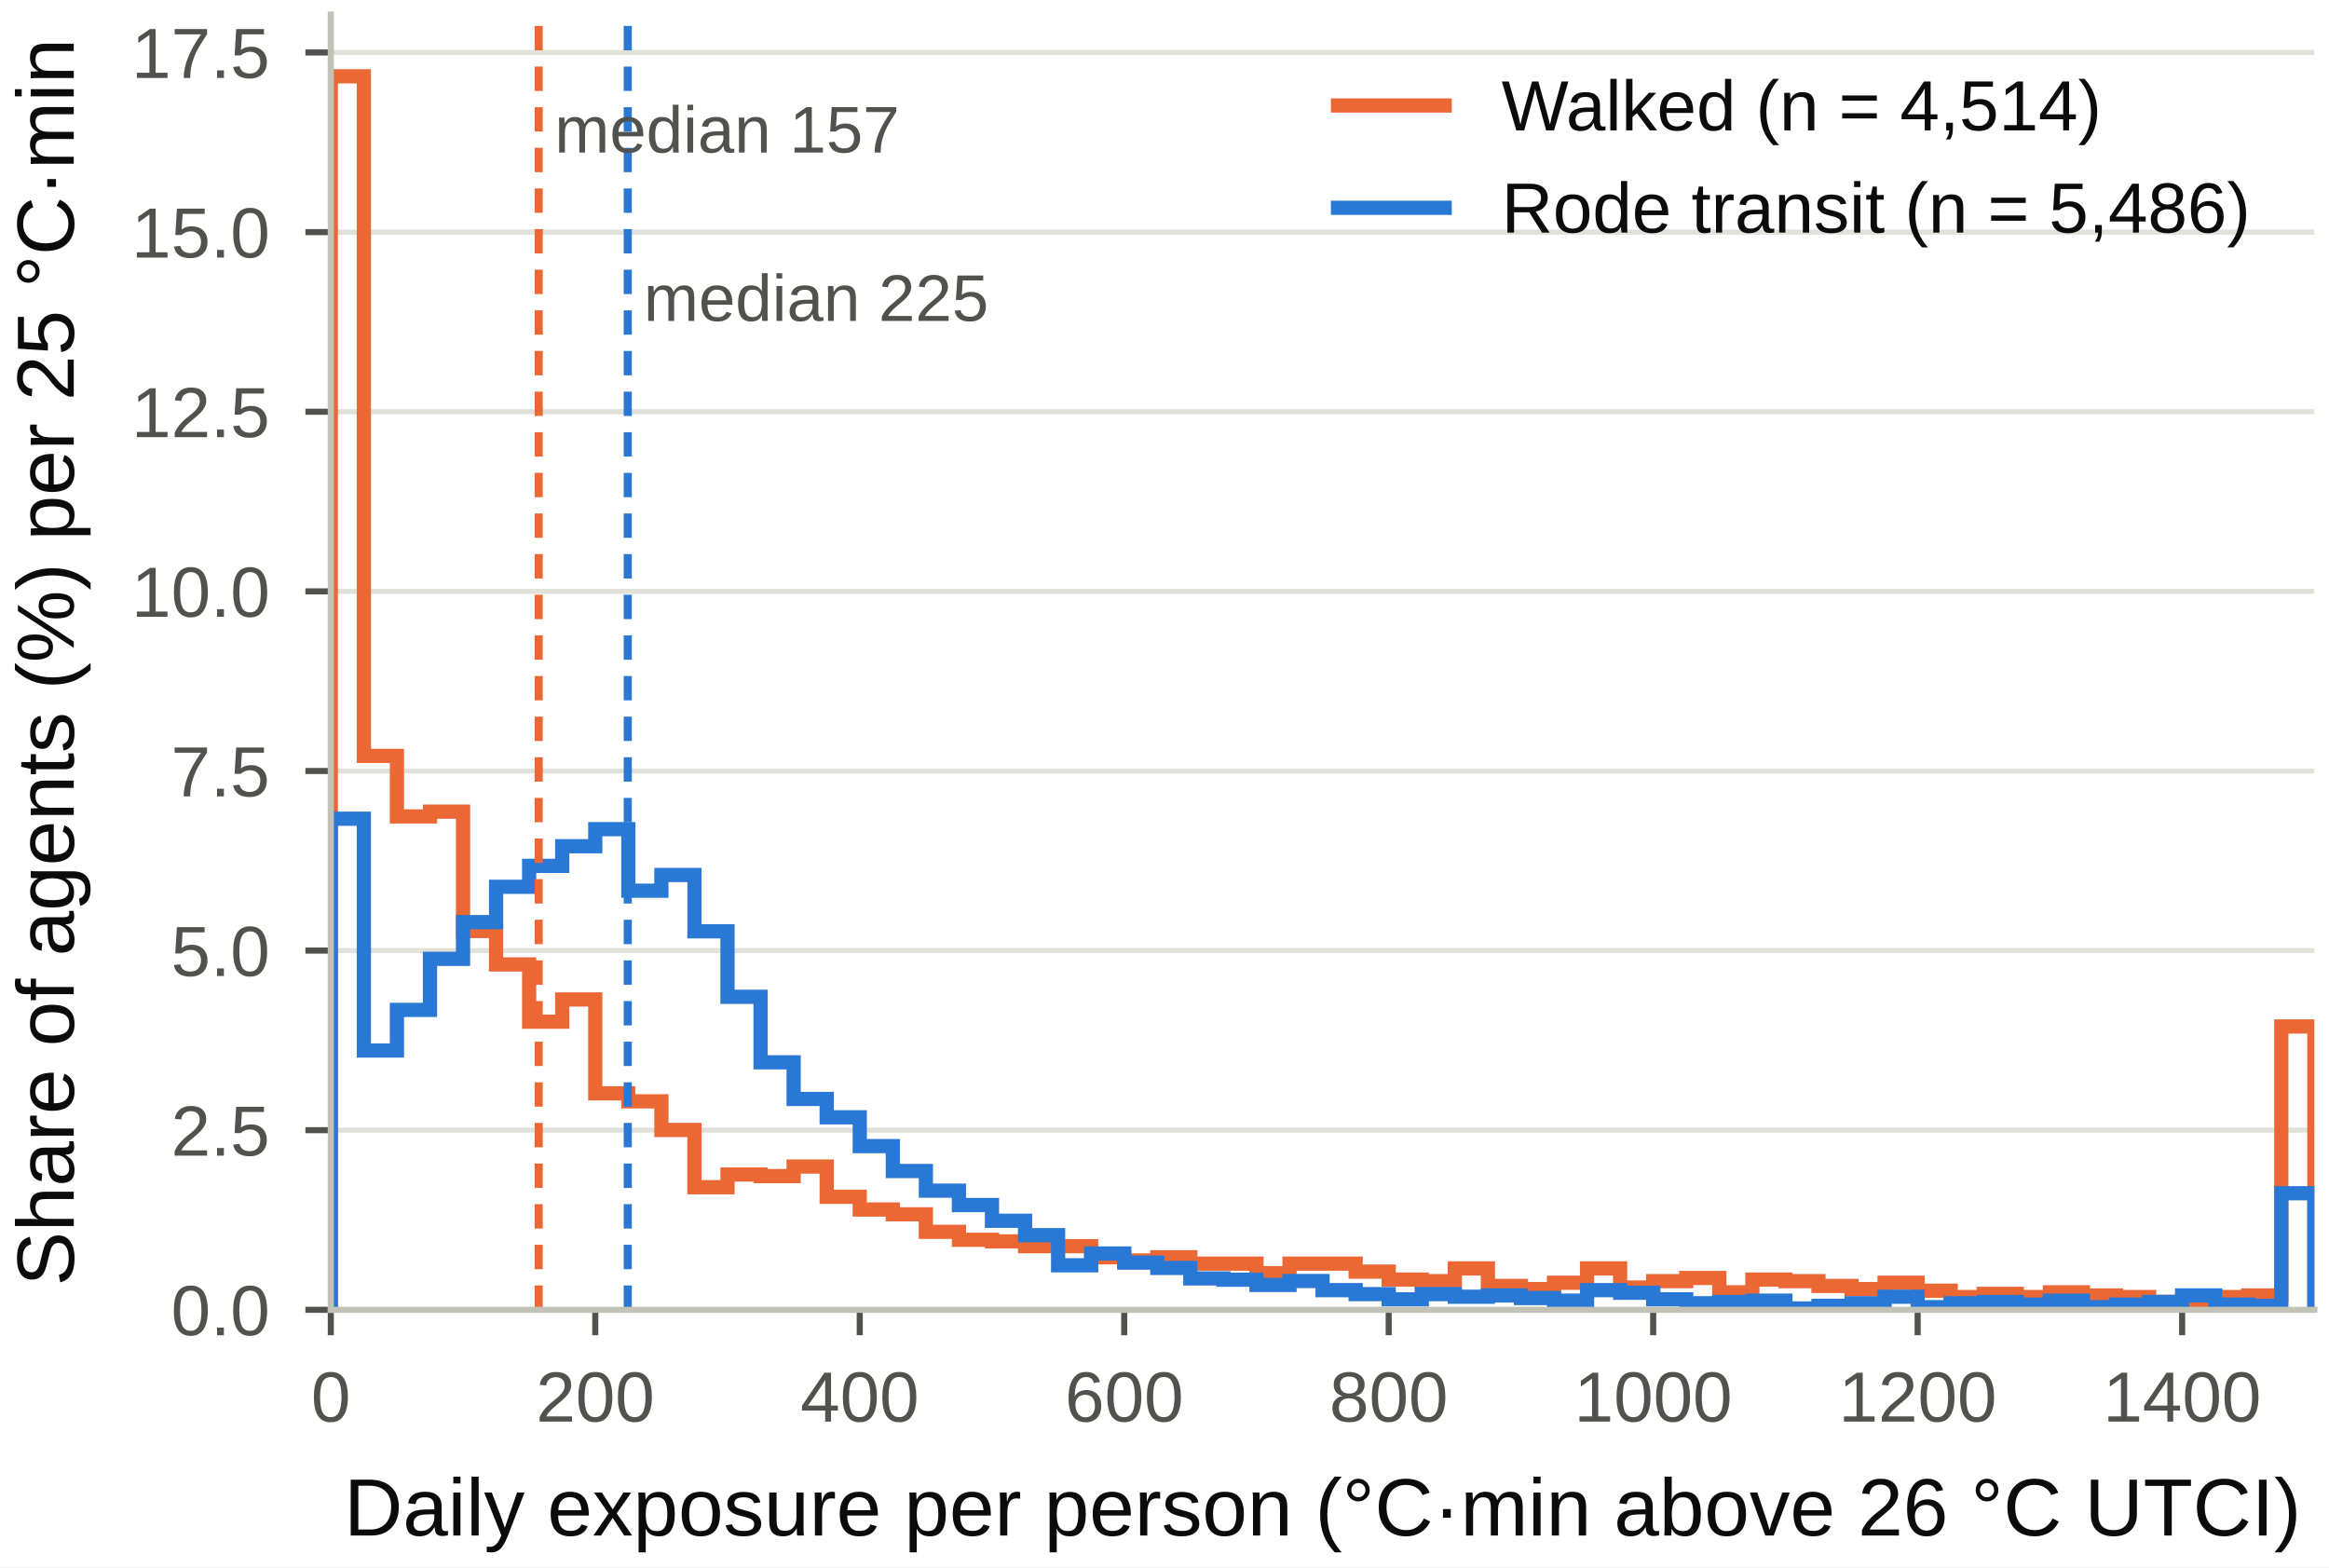
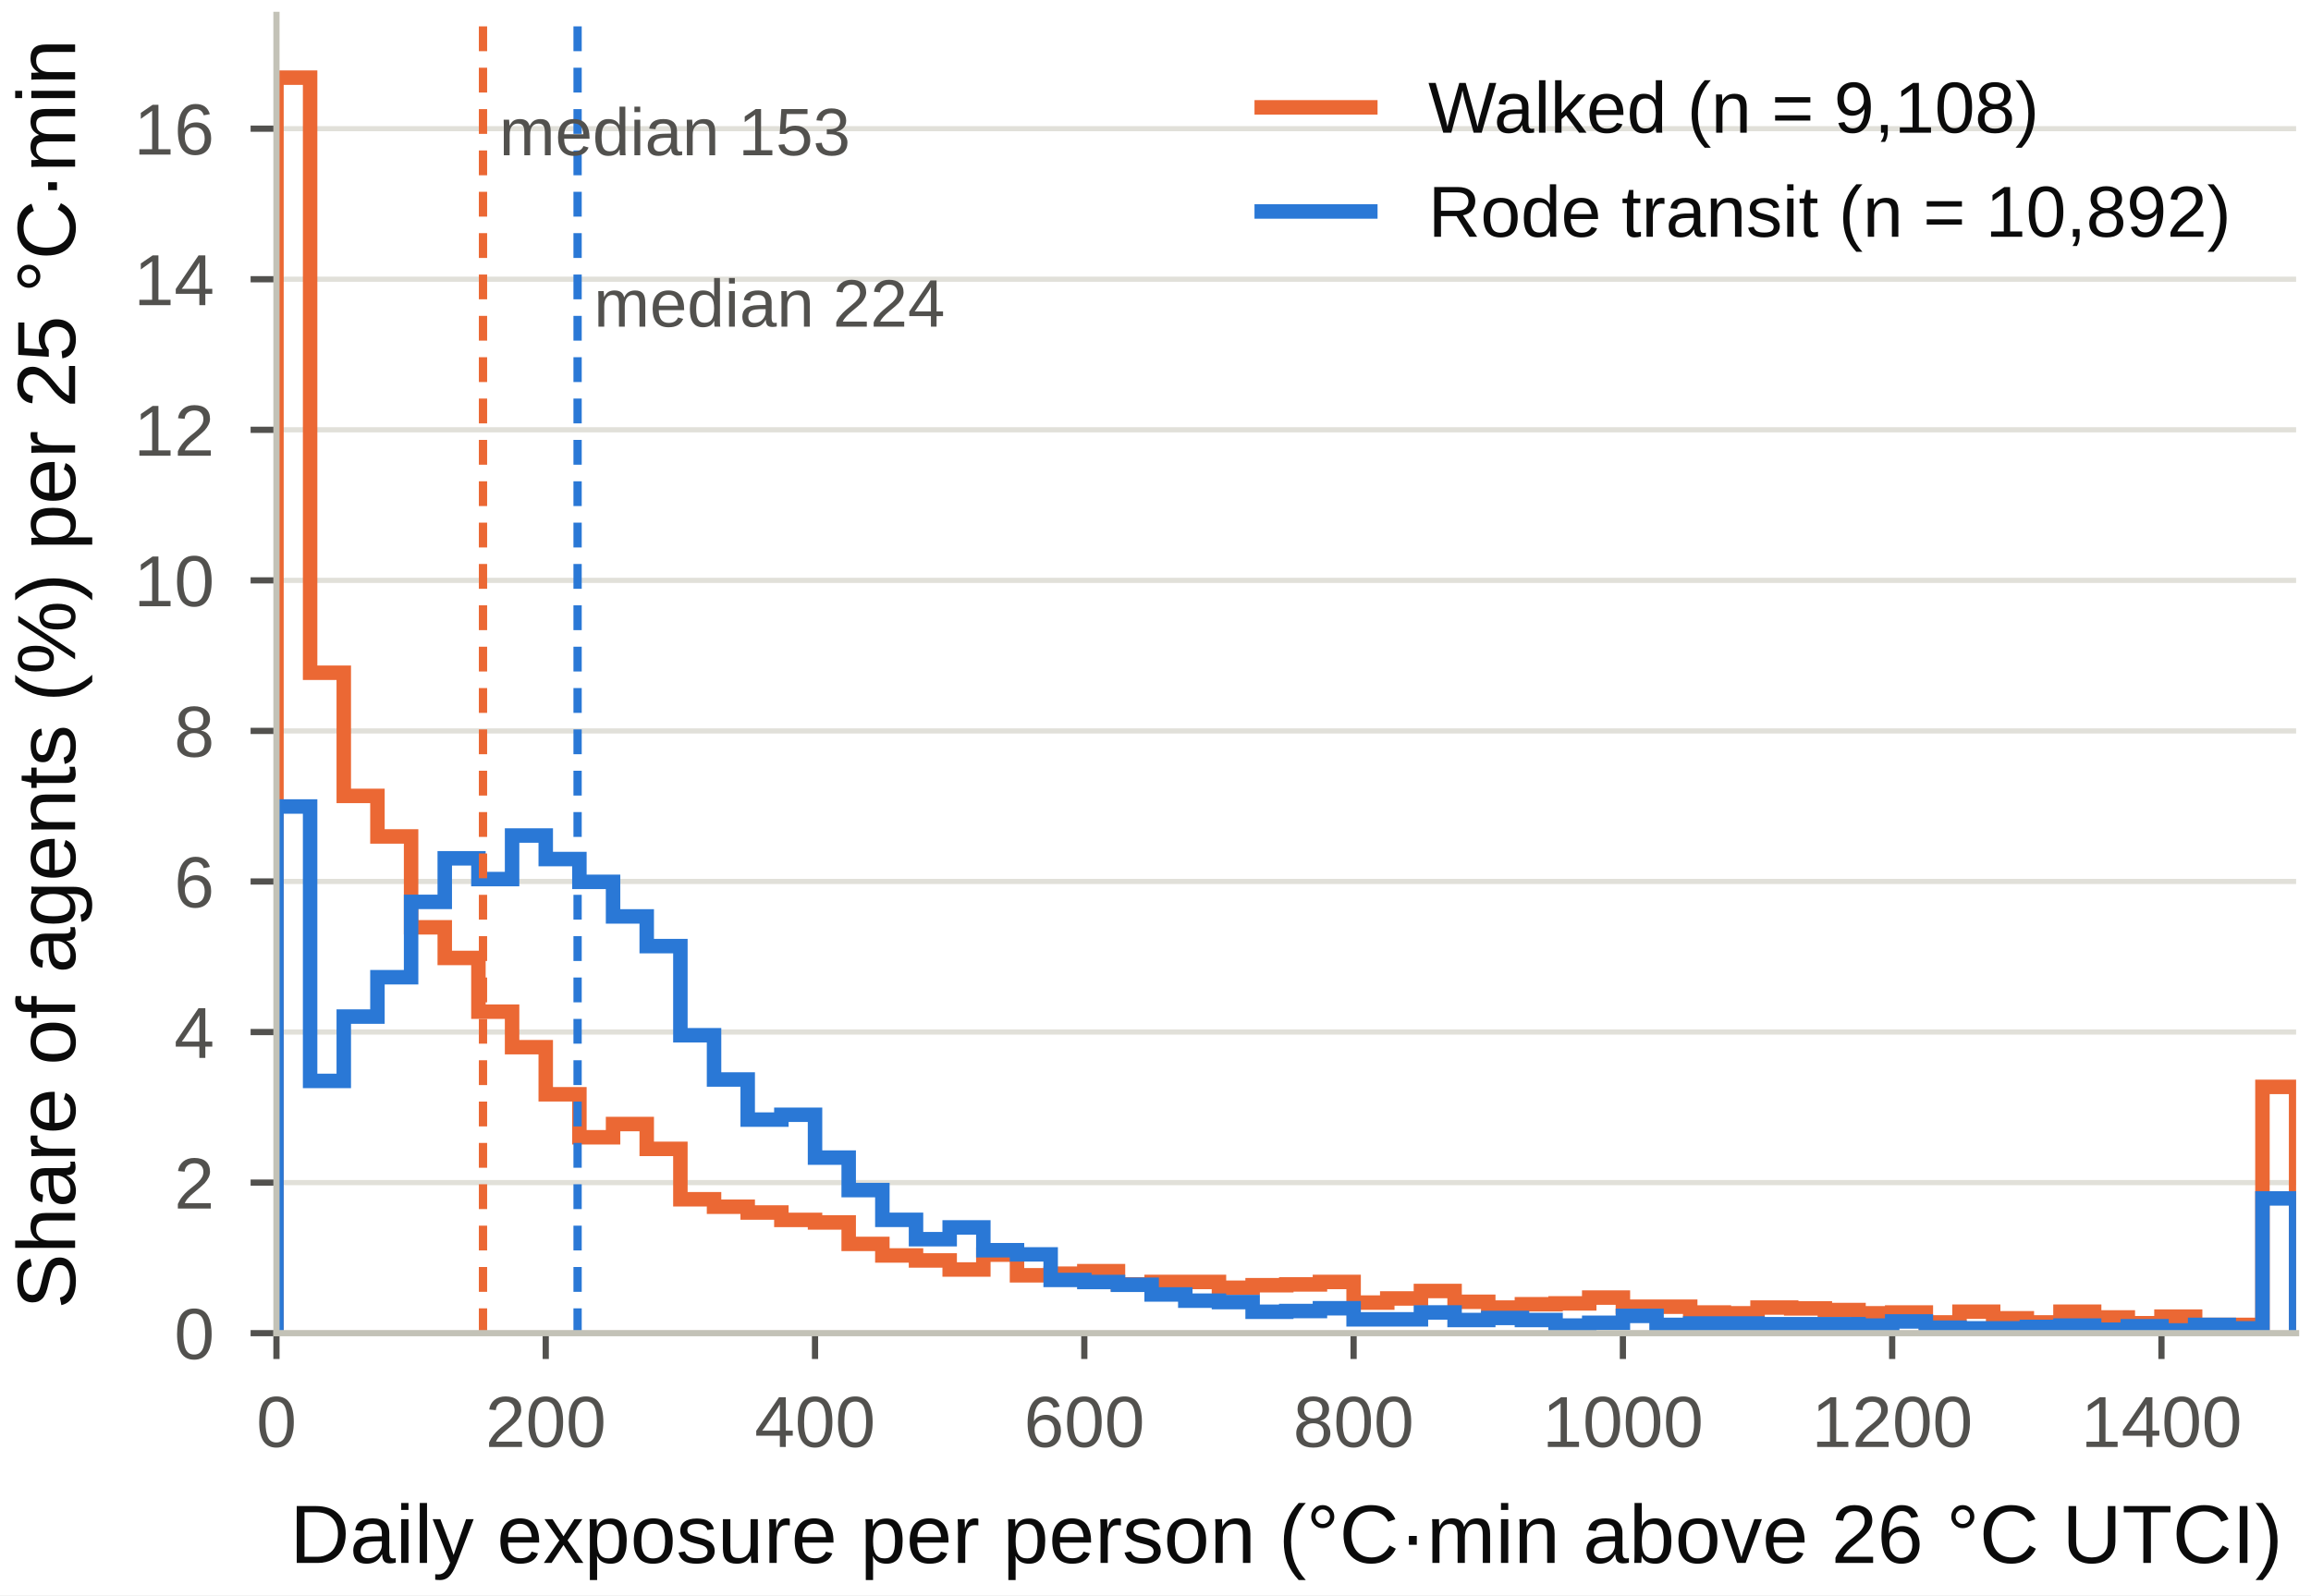
- <svg xmlns="http://www.w3.org/2000/svg" xmlns:xlink="http://www.w3.org/1999/xlink" width="229.31pt" height="154.301pt" viewBox="0 0 229.31 154.301" version="1.1">
+ <svg xmlns="http://www.w3.org/2000/svg" xmlns:xlink="http://www.w3.org/1999/xlink" width="223.473pt" height="154.301pt" viewBox="0 0 223.473 154.301" version="1.1">
  <defs>
    <style type="text/css">*{stroke-linejoin: round; stroke-linecap: butt}</style>
  </defs>
  <g id="figure_1">
    <g id="patch_1">
-       <path d="M 0 154.301  L 229.31 154.301  L 229.31 0  L 0 0  z " style="fill: #ffffff" />
+       <path d="M 0 154.301  L 223.473 154.301  L 223.473 0  L 0 0  z " style="fill: #ffffff" />
    </g>
    <g id="axes_1">
      <g id="patch_2">
-         <path d="M 32.57 128.952  L 227.87 128.952  L 227.87 1.44  L 32.57 1.44  z " style="fill: #ffffff" />
+         <path d="M 26.733 128.952  L 222.033 128.952  L 222.033 1.44  L 26.733 1.44  z " style="fill: #ffffff" />
      </g>
      <g id="matplotlib.axis_1">
        <g id="xtick_1">
          <g id="line2d_1">
            <defs>
-               <path id="m43fb028774" d="M 0 0  L 0 2.5  " style="stroke: #52514e; stroke-width: 0.6" />
+               <path id="m23cf9332a3" d="M 0 0  L 0 2.5  " style="stroke: #52514e; stroke-width: 0.6" />
            </defs>
            <g>
-               <use xlink:href="#m43fb028774" x="32.57" y="128.952" style="fill: #52514e; stroke: #52514e; stroke-width: 0.6" />
+               <use xlink:href="#m23cf9332a3" x="26.733" y="128.952" style="fill: #52514e; stroke: #52514e; stroke-width: 0.6" />
            </g>
          </g>
          <g id="text_1">
-             <text style="font-size: 7px; font-family: 'Arial'; text-anchor: middle; fill: #52514e" x="32.57" y="139.962" transform="rotate(-0 32.57016 139.9625)">0</text>
+             <text style="font-size: 7px; font-family: 'Arial'; text-anchor: middle; fill: #52514e" x="26.733" y="139.962" transform="rotate(-0 26.73281 139.9625)">0</text>
          </g>
        </g>
        <g id="xtick_2">
          <g id="line2d_2">
            <g>
-               <use xlink:href="#m43fb028774" x="58.61" y="128.952" style="fill: #52514e; stroke: #52514e; stroke-width: 0.6" />
+               <use xlink:href="#m23cf9332a3" x="52.773" y="128.952" style="fill: #52514e; stroke: #52514e; stroke-width: 0.6" />
            </g>
          </g>
          <g id="text_2">
-             <text style="font-size: 7px; font-family: 'Arial'; text-anchor: middle; fill: #52514e" x="58.61" y="139.962" transform="rotate(-0 58.61016 139.9625)">200</text>
+             <text style="font-size: 7px; font-family: 'Arial'; text-anchor: middle; fill: #52514e" x="52.773" y="139.962" transform="rotate(-0 52.77281 139.9625)">200</text>
          </g>
        </g>
        <g id="xtick_3">
          <g id="line2d_3">
            <g>
-               <use xlink:href="#m43fb028774" x="84.65" y="128.952" style="fill: #52514e; stroke: #52514e; stroke-width: 0.6" />
+               <use xlink:href="#m23cf9332a3" x="78.813" y="128.952" style="fill: #52514e; stroke: #52514e; stroke-width: 0.6" />
            </g>
          </g>
          <g id="text_3">
-             <text style="font-size: 7px; font-family: 'Arial'; text-anchor: middle; fill: #52514e" x="84.65" y="139.962" transform="rotate(-0 84.65016 139.9625)">400</text>
+             <text style="font-size: 7px; font-family: 'Arial'; text-anchor: middle; fill: #52514e" x="78.813" y="139.962" transform="rotate(-0 78.81281 139.9625)">400</text>
          </g>
        </g>
        <g id="xtick_4">
          <g id="line2d_4">
            <g>
-               <use xlink:href="#m43fb028774" x="110.69" y="128.952" style="fill: #52514e; stroke: #52514e; stroke-width: 0.6" />
+               <use xlink:href="#m23cf9332a3" x="104.853" y="128.952" style="fill: #52514e; stroke: #52514e; stroke-width: 0.6" />
            </g>
          </g>
          <g id="text_4">
-             <text style="font-size: 7px; font-family: 'Arial'; text-anchor: middle; fill: #52514e" x="110.69" y="139.962" transform="rotate(-0 110.6902 139.9625)">600</text>
+             <text style="font-size: 7px; font-family: 'Arial'; text-anchor: middle; fill: #52514e" x="104.853" y="139.962" transform="rotate(-0 104.8528 139.9625)">600</text>
          </g>
        </g>
        <g id="xtick_5">
          <g id="line2d_5">
            <g>
-               <use xlink:href="#m43fb028774" x="136.73" y="128.952" style="fill: #52514e; stroke: #52514e; stroke-width: 0.6" />
+               <use xlink:href="#m23cf9332a3" x="130.893" y="128.952" style="fill: #52514e; stroke: #52514e; stroke-width: 0.6" />
            </g>
          </g>
          <g id="text_5">
-             <text style="font-size: 7px; font-family: 'Arial'; text-anchor: middle; fill: #52514e" x="136.73" y="139.962" transform="rotate(-0 136.7302 139.9625)">800</text>
+             <text style="font-size: 7px; font-family: 'Arial'; text-anchor: middle; fill: #52514e" x="130.893" y="139.962" transform="rotate(-0 130.8928 139.9625)">800</text>
          </g>
        </g>
        <g id="xtick_6">
          <g id="line2d_6">
            <g>
-               <use xlink:href="#m43fb028774" x="162.77" y="128.952" style="fill: #52514e; stroke: #52514e; stroke-width: 0.6" />
+               <use xlink:href="#m23cf9332a3" x="156.933" y="128.952" style="fill: #52514e; stroke: #52514e; stroke-width: 0.6" />
            </g>
          </g>
          <g id="text_6">
-             <text style="font-size: 7px; font-family: 'Arial'; text-anchor: middle; fill: #52514e" x="162.77" y="139.962" transform="rotate(-0 162.7702 139.9625)">1000</text>
+             <text style="font-size: 7px; font-family: 'Arial'; text-anchor: middle; fill: #52514e" x="156.933" y="139.962" transform="rotate(-0 156.9328 139.9625)">1000</text>
          </g>
        </g>
        <g id="xtick_7">
          <g id="line2d_7">
            <g>
-               <use xlink:href="#m43fb028774" x="188.81" y="128.952" style="fill: #52514e; stroke: #52514e; stroke-width: 0.6" />
+               <use xlink:href="#m23cf9332a3" x="182.973" y="128.952" style="fill: #52514e; stroke: #52514e; stroke-width: 0.6" />
            </g>
          </g>
          <g id="text_7">
-             <text style="font-size: 7px; font-family: 'Arial'; text-anchor: middle; fill: #52514e" x="188.81" y="139.962" transform="rotate(-0 188.8102 139.9625)">1200</text>
+             <text style="font-size: 7px; font-family: 'Arial'; text-anchor: middle; fill: #52514e" x="182.973" y="139.962" transform="rotate(-0 182.9728 139.9625)">1200</text>
          </g>
        </g>
        <g id="xtick_8">
          <g id="line2d_8">
            <g>
-               <use xlink:href="#m43fb028774" x="214.85" y="128.952" style="fill: #52514e; stroke: #52514e; stroke-width: 0.6" />
+               <use xlink:href="#m23cf9332a3" x="209.013" y="128.952" style="fill: #52514e; stroke: #52514e; stroke-width: 0.6" />
            </g>
          </g>
          <g id="text_8">
-             <text style="font-size: 7px; font-family: 'Arial'; text-anchor: middle; fill: #52514e" x="214.85" y="139.962" transform="rotate(-0 214.8502 139.9625)">1400</text>
+             <text style="font-size: 7px; font-family: 'Arial'; text-anchor: middle; fill: #52514e" x="209.013" y="139.962" transform="rotate(-0 209.0128 139.9625)">1400</text>
          </g>
        </g>
        <g id="text_9">
-           <text style="font-size: 8px; font-family: 'Arial'; text-anchor: middle; fill: #0b0b0b" x="130.22" y="151.177" transform="rotate(-0 130.2202 151.1775)">Daily exposure per person (°C·min above 26 °C UTCI)</text>
+           <text style="font-size: 8px; font-family: 'Arial'; text-anchor: middle; fill: #0b0b0b" x="124.383" y="151.177" transform="rotate(-0 124.3828 151.1775)">Daily exposure per person (°C·min above 26 °C UTCI)</text>
        </g>
      </g>
      <g id="matplotlib.axis_2">
        <g id="ytick_1">
          <g id="line2d_9">
-             <path d="M 32.57 128.952  L 227.87 128.952  " clip-path="url(#p782d39bb43)" style="fill: none; stroke: #e1e0d9; stroke-width: 0.5; stroke-linecap: square" />
+             <path d="M 26.733 128.952  L 222.033 128.952  " clip-path="url(#p7108c52174)" style="fill: none; stroke: #e1e0d9; stroke-width: 0.5; stroke-linecap: square" />
          </g>
          <g id="line2d_10">
            <defs>
-               <path id="m2c9fbdf4c3" d="M 0 0  L -2.5 0  " style="stroke: #52514e; stroke-width: 0.6" />
+               <path id="m78c43715ec" d="M 0 0  L -2.5 0  " style="stroke: #52514e; stroke-width: 0.6" />
            </defs>
            <g>
-               <use xlink:href="#m2c9fbdf4c3" x="32.57" y="128.952" style="fill: #52514e; stroke: #52514e; stroke-width: 0.6" />
+               <use xlink:href="#m78c43715ec" x="26.733" y="128.952" style="fill: #52514e; stroke: #52514e; stroke-width: 0.6" />
            </g>
          </g>
          <g id="text_10">
-             <text style="font-size: 7px; font-family: 'Arial'; text-anchor: end; fill: #52514e" x="26.57" y="131.457" transform="rotate(-0 26.57016 131.4572)">0.0</text>
+             <text style="font-size: 7px; font-family: 'Arial'; text-anchor: end; fill: #52514e" x="20.733" y="131.457" transform="rotate(-0 20.73281 131.4572)">0</text>
          </g>
        </g>
        <g id="ytick_2">
          <g id="line2d_11">
-             <path d="M 32.57 111.269  L 227.87 111.269  " clip-path="url(#p782d39bb43)" style="fill: none; stroke: #e1e0d9; stroke-width: 0.5; stroke-linecap: square" />
+             <path d="M 26.733 114.389  L 222.033 114.389  " clip-path="url(#p7108c52174)" style="fill: none; stroke: #e1e0d9; stroke-width: 0.5; stroke-linecap: square" />
          </g>
          <g id="line2d_12">
            <g>
-               <use xlink:href="#m2c9fbdf4c3" x="32.57" y="111.269" style="fill: #52514e; stroke: #52514e; stroke-width: 0.6" />
+               <use xlink:href="#m78c43715ec" x="26.733" y="114.389" style="fill: #52514e; stroke: #52514e; stroke-width: 0.6" />
            </g>
          </g>
          <g id="text_11">
-             <text style="font-size: 7px; font-family: 'Arial'; text-anchor: end; fill: #52514e" x="26.57" y="113.774" transform="rotate(-0 26.57016 113.774)">2.5</text>
+             <text style="font-size: 7px; font-family: 'Arial'; text-anchor: end; fill: #52514e" x="20.733" y="116.894" transform="rotate(-0 20.73281 116.894)">2</text>
          </g>
        </g>
        <g id="ytick_3">
          <g id="line2d_13">
-             <path d="M 32.57 93.586  L 227.87 93.586  " clip-path="url(#p782d39bb43)" style="fill: none; stroke: #e1e0d9; stroke-width: 0.5; stroke-linecap: square" />
+             <path d="M 26.733 99.826  L 222.033 99.826  " clip-path="url(#p7108c52174)" style="fill: none; stroke: #e1e0d9; stroke-width: 0.5; stroke-linecap: square" />
          </g>
          <g id="line2d_14">
            <g>
-               <use xlink:href="#m2c9fbdf4c3" x="32.57" y="93.586" style="fill: #52514e; stroke: #52514e; stroke-width: 0.6" />
+               <use xlink:href="#m78c43715ec" x="26.733" y="99.826" style="fill: #52514e; stroke: #52514e; stroke-width: 0.6" />
            </g>
          </g>
          <g id="text_12">
-             <text style="font-size: 7px; font-family: 'Arial'; text-anchor: end; fill: #52514e" x="26.57" y="96.091" transform="rotate(-0 26.57016 96.09077)">5.0</text>
+             <text style="font-size: 7px; font-family: 'Arial'; text-anchor: end; fill: #52514e" x="20.733" y="102.331" transform="rotate(-0 20.73281 102.3308)">4</text>
          </g>
        </g>
        <g id="ytick_4">
          <g id="line2d_15">
-             <path d="M 32.57 75.902  L 227.87 75.902  " clip-path="url(#p782d39bb43)" style="fill: none; stroke: #e1e0d9; stroke-width: 0.5; stroke-linecap: square" />
+             <path d="M 26.733 85.262  L 222.033 85.262  " clip-path="url(#p7108c52174)" style="fill: none; stroke: #e1e0d9; stroke-width: 0.5; stroke-linecap: square" />
          </g>
          <g id="line2d_16">
            <g>
-               <use xlink:href="#m2c9fbdf4c3" x="32.57" y="75.902" style="fill: #52514e; stroke: #52514e; stroke-width: 0.6" />
+               <use xlink:href="#m78c43715ec" x="26.733" y="85.262" style="fill: #52514e; stroke: #52514e; stroke-width: 0.6" />
            </g>
          </g>
          <g id="text_13">
-             <text style="font-size: 7px; font-family: 'Arial'; text-anchor: end; fill: #52514e" x="26.57" y="78.408" transform="rotate(-0 26.57016 78.40754)">7.5</text>
+             <text style="font-size: 7px; font-family: 'Arial'; text-anchor: end; fill: #52514e" x="20.733" y="87.768" transform="rotate(-0 20.73281 87.76762)">6</text>
          </g>
        </g>
        <g id="ytick_5">
          <g id="line2d_17">
-             <path d="M 32.57 58.219  L 227.87 58.219  " clip-path="url(#p782d39bb43)" style="fill: none; stroke: #e1e0d9; stroke-width: 0.5; stroke-linecap: square" />
+             <path d="M 26.733 70.699  L 222.033 70.699  " clip-path="url(#p7108c52174)" style="fill: none; stroke: #e1e0d9; stroke-width: 0.5; stroke-linecap: square" />
          </g>
          <g id="line2d_18">
            <g>
-               <use xlink:href="#m2c9fbdf4c3" x="32.57" y="58.219" style="fill: #52514e; stroke: #52514e; stroke-width: 0.6" />
+               <use xlink:href="#m78c43715ec" x="26.733" y="70.699" style="fill: #52514e; stroke: #52514e; stroke-width: 0.6" />
            </g>
          </g>
          <g id="text_14">
-             <text style="font-size: 7px; font-family: 'Arial'; text-anchor: end; fill: #52514e" x="26.57" y="60.724" transform="rotate(-0 26.57016 60.72431)">10.0</text>
+             <text style="font-size: 7px; font-family: 'Arial'; text-anchor: end; fill: #52514e" x="20.733" y="73.204" transform="rotate(-0 20.73281 73.20441)">8</text>
          </g>
        </g>
        <g id="ytick_6">
          <g id="line2d_19">
-             <path d="M 32.57 40.536  L 227.87 40.536  " clip-path="url(#p782d39bb43)" style="fill: none; stroke: #e1e0d9; stroke-width: 0.5; stroke-linecap: square" />
+             <path d="M 26.733 56.136  L 222.033 56.136  " clip-path="url(#p7108c52174)" style="fill: none; stroke: #e1e0d9; stroke-width: 0.5; stroke-linecap: square" />
          </g>
          <g id="line2d_20">
            <g>
-               <use xlink:href="#m2c9fbdf4c3" x="32.57" y="40.536" style="fill: #52514e; stroke: #52514e; stroke-width: 0.6" />
+               <use xlink:href="#m78c43715ec" x="26.733" y="56.136" style="fill: #52514e; stroke: #52514e; stroke-width: 0.6" />
            </g>
          </g>
          <g id="text_15">
-             <text style="font-size: 7px; font-family: 'Arial'; text-anchor: end; fill: #52514e" x="26.57" y="43.041" transform="rotate(-0 26.57016 43.04108)">12.5</text>
+             <text style="font-size: 7px; font-family: 'Arial'; text-anchor: end; fill: #52514e" x="20.733" y="58.641" transform="rotate(-0 20.73281 58.6412)">10</text>
          </g>
        </g>
        <g id="ytick_7">
          <g id="line2d_21">
-             <path d="M 32.57 22.853  L 227.87 22.853  " clip-path="url(#p782d39bb43)" style="fill: none; stroke: #e1e0d9; stroke-width: 0.5; stroke-linecap: square" />
+             <path d="M 26.733 41.573  L 222.033 41.573  " clip-path="url(#p7108c52174)" style="fill: none; stroke: #e1e0d9; stroke-width: 0.5; stroke-linecap: square" />
          </g>
          <g id="line2d_22">
            <g>
-               <use xlink:href="#m2c9fbdf4c3" x="32.57" y="22.853" style="fill: #52514e; stroke: #52514e; stroke-width: 0.6" />
+               <use xlink:href="#m78c43715ec" x="26.733" y="41.573" style="fill: #52514e; stroke: #52514e; stroke-width: 0.6" />
            </g>
          </g>
          <g id="text_16">
-             <text style="font-size: 7px; font-family: 'Arial'; text-anchor: end; fill: #52514e" x="26.57" y="25.358" transform="rotate(-0 26.57016 25.35785)">15.0</text>
+             <text style="font-size: 7px; font-family: 'Arial'; text-anchor: end; fill: #52514e" x="20.733" y="44.078" transform="rotate(-0 20.73281 44.078)">12</text>
          </g>
        </g>
        <g id="ytick_8">
          <g id="line2d_23">
-             <path d="M 32.57 5.169  L 227.87 5.169  " clip-path="url(#p782d39bb43)" style="fill: none; stroke: #e1e0d9; stroke-width: 0.5; stroke-linecap: square" />
+             <path d="M 26.733 27.01  L 222.033 27.01  " clip-path="url(#p7108c52174)" style="fill: none; stroke: #e1e0d9; stroke-width: 0.5; stroke-linecap: square" />
          </g>
          <g id="line2d_24">
            <g>
-               <use xlink:href="#m2c9fbdf4c3" x="32.57" y="5.169" style="fill: #52514e; stroke: #52514e; stroke-width: 0.6" />
+               <use xlink:href="#m78c43715ec" x="26.733" y="27.01" style="fill: #52514e; stroke: #52514e; stroke-width: 0.6" />
            </g>
          </g>
          <g id="text_17">
-             <text style="font-size: 7px; font-family: 'Arial'; text-anchor: end; fill: #52514e" x="26.57" y="7.675" transform="rotate(-0 26.57016 7.674618)">17.5</text>
-           </g>
-         </g>
-         <g id="text_18">
+             <text style="font-size: 7px; font-family: 'Arial'; text-anchor: end; fill: #52514e" x="20.733" y="29.515" transform="rotate(-0 20.73281 29.51479)">14</text>
+           </g>
+         </g>
+         <g id="ytick_9">
+           <g id="line2d_25">
+             <path d="M 26.733 12.446  L 222.033 12.446  " clip-path="url(#p7108c52174)" style="fill: none; stroke: #e1e0d9; stroke-width: 0.5; stroke-linecap: square" />
+           </g>
+           <g id="line2d_26">
+             <g>
+               <use xlink:href="#m78c43715ec" x="26.733" y="12.446" style="fill: #52514e; stroke: #52514e; stroke-width: 0.6" />
+             </g>
+           </g>
+           <g id="text_18">
+             <text style="font-size: 7px; font-family: 'Arial'; text-anchor: end; fill: #52514e" x="20.733" y="14.952" transform="rotate(-0 20.73281 14.95158)">16</text>
+           </g>
+         </g>
+         <g id="text_19">
          <text style="font-size: 8px; font-family: 'Arial'; text-anchor: middle; fill: #0b0b0b" x="7.264" y="65.196" transform="rotate(-90 7.26375 65.196)">Share of agents (%) per 25 °C·min</text>
        </g>
      </g>
      <g id="patch_3">
-         <path d="M 32.57 128.952  L 32.57 7.512  L 35.825 7.512  L 35.825 74.422  L 39.08 74.422  L 39.08 80.376  L 42.335 80.376  L 42.335 79.906  L 45.59 79.906  L 45.59 91.658  L 48.845 91.658  L 48.845 94.949  L 52.1 94.949  L 52.1 100.59  L 55.355 100.59  L 55.355 98.396  L 58.61 98.396  L 58.61 107.641  L 61.865 107.641  L 61.865 108.425  L 65.12 108.425  L 65.12 111.245  L 68.375 111.245  L 68.375 116.886  L 71.63 116.886  L 71.63 115.633  L 74.885 115.633  L 74.885 115.789  L 78.14 115.789  L 78.14 114.849  L 81.395 114.849  L 81.395 117.827  L 84.65 117.827  L 84.65 119.08  L 87.905 119.08  L 87.905 119.55  L 91.16 119.55  L 91.16 121.274  L 94.415 121.274  L 94.415 122.057  L 97.67 122.057  L 97.67 122.214  L 100.925 122.214  L 100.925 122.684  L 104.18 122.684  L 104.18 122.684  L 107.435 122.684  L 107.435 123.781  L 110.69 123.781  L 110.69 124.094  L 113.945 124.094  L 113.945 123.781  L 117.2 123.781  L 117.2 124.408  L 120.455 124.408  L 120.455 124.408  L 123.71 124.408  L 123.71 125.348  L 126.965 125.348  L 126.965 124.408  L 130.22 124.408  L 130.22 124.408  L 133.475 124.408  L 133.475 125.191  L 136.73 125.191  L 136.73 125.975  L 139.985 125.975  L 139.985 126.131  L 143.24 126.131  L 143.24 124.878  L 146.495 124.878  L 146.495 126.602  L 149.75 126.602  L 149.75 126.915  L 153.005 126.915  L 153.005 126.288  L 156.26 126.288  L 156.26 124.878  L 159.515 124.878  L 159.515 126.758  L 162.77 126.758  L 162.77 126.131  L 166.025 126.131  L 166.025 125.818  L 169.28 125.818  L 169.28 127.228  L 172.535 127.228  L 172.535 125.975  L 175.79 125.975  L 175.79 126.131  L 179.045 126.131  L 179.045 126.602  L 182.3 126.602  L 182.3 126.915  L 185.555 126.915  L 185.555 126.288  L 188.81 126.288  L 188.81 127.072  L 192.065 127.072  L 192.065 127.698  L 195.32 127.698  L 195.32 127.385  L 198.575 127.385  L 198.575 127.698  L 201.83 127.698  L 201.83 127.228  L 205.085 127.228  L 205.085 127.542  L 208.34 127.542  L 208.34 127.698  L 211.595 127.698  L 211.595 128.169  L 214.85 128.169  L 214.85 128.012  L 218.105 128.012  L 218.105 127.698  L 221.36 127.698  L 221.36 127.542  L 224.615 127.542  L 224.615 101.06  L 227.87 101.06  L 227.87 128.952  " clip-path="url(#p782d39bb43)" style="fill: none; stroke: #eb6834; stroke-width: 1.4; stroke-linejoin: miter" />
+         <path d="M 26.733 128.952  L 26.733 7.512  L 29.988 7.512  L 29.988 65.074  L 33.243 65.074  L 33.243 76.986  L 36.498 76.986  L 36.498 80.904  L 39.753 80.904  L 39.753 89.698  L 43.008 89.698  L 43.008 92.656  L 46.263 92.656  L 46.263 97.852  L 49.518 97.852  L 49.518 101.29  L 52.773 101.29  L 52.773 105.847  L 56.028 105.847  L 56.028 110.004  L 59.283 110.004  L 59.283 108.725  L 62.538 108.725  L 62.538 111.124  L 65.793 111.124  L 65.793 116.001  L 69.048 116.001  L 69.048 116.72  L 72.303 116.72  L 72.303 117.28  L 75.558 117.28  L 75.558 117.999  L 78.813 117.999  L 78.813 118.239  L 82.068 118.239  L 82.068 120.318  L 85.323 120.318  L 85.323 121.437  L 88.578 121.437  L 88.578 121.917  L 91.833 121.917  L 91.833 122.796  L 95.088 122.796  L 95.088 121.357  L 98.343 121.357  L 98.343 123.356  L 101.598 123.356  L 101.598 123.196  L 104.853 123.196  L 104.853 122.956  L 108.108 122.956  L 108.108 124.235  L 111.363 124.235  L 111.363 123.995  L 114.618 123.995  L 114.618 123.995  L 117.873 123.995  L 117.873 124.555  L 121.128 124.555  L 121.128 124.315  L 124.383 124.315  L 124.383 124.235  L 127.638 124.235  L 127.638 123.995  L 130.893 123.995  L 130.893 125.994  L 134.148 125.994  L 134.148 125.594  L 137.403 125.594  L 137.403 124.875  L 140.658 124.875  L 140.658 125.914  L 143.913 125.914  L 143.913 126.474  L 147.168 126.474  L 147.168 126.154  L 150.423 126.154  L 150.423 126.074  L 153.678 126.074  L 153.678 125.514  L 156.933 125.514  L 156.933 126.394  L 160.188 126.394  L 160.188 126.394  L 163.443 126.394  L 163.443 126.953  L 166.698 126.953  L 166.698 127.033  L 169.953 127.033  L 169.953 126.474  L 173.208 126.474  L 173.208 126.554  L 176.463 126.554  L 176.463 126.713  L 179.718 126.713  L 179.718 127.033  L 182.973 127.033  L 182.973 126.953  L 186.228 126.953  L 186.228 127.913  L 189.483 127.913  L 189.483 126.873  L 192.738 126.873  L 192.738 127.513  L 195.993 127.513  L 195.993 127.913  L 199.248 127.913  L 199.248 126.873  L 202.503 126.873  L 202.503 127.433  L 205.758 127.433  L 205.758 127.993  L 209.013 127.993  L 209.013 127.353  L 212.268 127.353  L 212.268 128.153  L 215.523 128.153  L 215.523 128.153  L 218.778 128.153  L 218.778 105.128  L 222.033 105.128  L 222.033 128.952  " clip-path="url(#p7108c52174)" style="fill: none; stroke: #eb6834; stroke-width: 1.4; stroke-linejoin: miter" />
      </g>
      <g id="patch_4">
-         <path d="M 32.57 128.952  L 32.57 80.602  L 35.825 80.602  L 35.825 103.423  L 39.08 103.423  L 39.08 99.426  L 42.335 99.426  L 42.335 94.398  L 45.59 94.398  L 45.59 90.788  L 48.845 90.788  L 48.845 87.306  L 52.1 87.306  L 52.1 85.244  L 55.355 85.244  L 55.355 83.31  L 58.61 83.31  L 58.61 81.633  L 61.865 81.633  L 61.865 87.693  L 65.12 87.693  L 65.12 86.146  L 68.375 86.146  L 68.375 91.69  L 71.63 91.69  L 71.63 98.137  L 74.885 98.137  L 74.885 104.584  L 78.14 104.584  L 78.14 108.194  L 81.395 108.194  L 81.395 109.999  L 84.65 109.999  L 84.65 112.835  L 87.905 112.835  L 87.905 115.285  L 91.16 115.285  L 91.16 117.219  L 94.415 117.219  L 94.415 118.637  L 97.67 118.637  L 97.67 120.185  L 100.925 120.185  L 100.925 121.603  L 104.18 121.603  L 104.18 124.568  L 107.435 124.568  L 107.435 123.408  L 110.69 123.408  L 110.69 124.31  L 113.945 124.31  L 113.945 124.826  L 117.2 124.826  L 117.2 125.858  L 120.455 125.858  L 120.455 125.987  L 123.71 125.987  L 123.71 126.502  L 126.965 126.502  L 126.965 126.115  L 130.22 126.115  L 130.22 127.018  L 133.475 127.018  L 133.475 127.405  L 136.73 127.405  L 136.73 127.921  L 139.985 127.921  L 139.985 127.405  L 143.24 127.405  L 143.24 127.663  L 146.495 127.663  L 146.495 127.534  L 149.75 127.534  L 149.75 127.792  L 153.005 127.792  L 153.005 128.049  L 156.26 128.049  L 156.26 127.018  L 159.515 127.018  L 159.515 127.276  L 162.77 127.276  L 162.77 127.921  L 166.025 127.921  L 166.025 128.307  L 169.28 128.307  L 169.28 128.178  L 172.535 128.178  L 172.535 128.049  L 175.79 128.049  L 175.79 128.823  L 179.045 128.823  L 179.045 128.565  L 182.3 128.565  L 182.3 128.307  L 185.555 128.307  L 185.555 127.663  L 188.81 127.663  L 188.81 128.694  L 192.065 128.694  L 192.065 128.307  L 195.32 128.307  L 195.32 128.178  L 198.575 128.178  L 198.575 128.436  L 201.83 128.436  L 201.83 128.049  L 205.085 128.049  L 205.085 128.694  L 208.34 128.694  L 208.34 128.436  L 211.595 128.436  L 211.595 128.178  L 214.85 128.178  L 214.85 127.534  L 218.105 127.534  L 218.105 128.436  L 221.36 128.436  L 221.36 128.565  L 224.615 128.565  L 224.615 117.477  L 227.87 117.477  L 227.87 128.952  " clip-path="url(#p782d39bb43)" style="fill: none; stroke: #2a78d6; stroke-width: 1.4; stroke-linejoin: miter" />
-       </g>
-       <g id="line2d_25">
-         <path d="M 53.041 128.952  L 53.041 1.44  " clip-path="url(#p782d39bb43)" style="fill: none; stroke-dasharray: 2.4,1.6; stroke-dashoffset: 0; stroke: #eb6834; stroke-width: 0.8" />
-       </g>
-       <g id="line2d_26">
-         <path d="M 61.808 128.952  L 61.808 1.44  " clip-path="url(#p782d39bb43)" style="fill: none; stroke-dasharray: 2.4,1.6; stroke-dashoffset: 0; stroke: #2a78d6; stroke-width: 0.8" />
+         <path d="M 26.733 128.952  L 26.733 78.01  L 29.988 78.01  L 29.988 104.551  L 33.243 104.551  L 33.243 98.333  L 36.498 98.333  L 36.498 94.523  L 39.753 94.523  L 39.753 87.236  L 43.008 87.236  L 43.008 83.024  L 46.263 83.024  L 46.263 85.03  L 49.518 85.03  L 49.518 80.818  L 52.773 80.818  L 52.773 83.091  L 56.028 83.091  L 56.028 85.297  L 59.283 85.297  L 59.283 88.64  L 62.538 88.64  L 62.538 91.514  L 65.793 91.514  L 65.793 100.138  L 69.048 100.138  L 69.048 104.417  L 72.303 104.417  L 72.303 108.294  L 75.558 108.294  L 75.558 107.827  L 78.813 107.827  L 78.813 111.971  L 82.068 111.971  L 82.068 115.113  L 85.323 115.113  L 85.323 117.988  L 88.578 117.988  L 88.578 119.86  L 91.833 119.86  L 91.833 118.724  L 95.088 118.724  L 95.088 120.93  L 98.343 120.93  L 98.343 121.331  L 101.598 121.331  L 101.598 123.804  L 104.853 123.804  L 104.853 124.005  L 108.108 124.005  L 108.108 124.272  L 111.363 124.272  L 111.363 125.208  L 114.618 125.208  L 114.618 125.81  L 117.873 125.81  L 117.873 125.944  L 121.128 125.944  L 121.128 126.88  L 124.383 126.88  L 124.383 126.813  L 127.638 126.813  L 127.638 126.545  L 130.893 126.545  L 130.893 127.615  L 134.148 127.615  L 134.148 127.615  L 137.403 127.615  L 137.403 126.946  L 140.658 126.946  L 140.658 127.682  L 143.913 127.682  L 143.913 127.481  L 147.168 127.481  L 147.168 127.682  L 150.423 127.682  L 150.423 128.217  L 153.678 128.217  L 153.678 127.949  L 156.933 127.949  L 156.933 127.281  L 160.188 127.281  L 160.188 128.15  L 163.443 128.15  L 163.443 128.016  L 166.698 128.016  L 166.698 128.016  L 169.953 128.016  L 169.953 128.083  L 173.208 128.083  L 173.208 128.083  L 176.463 128.083  L 176.463 128.083  L 179.718 128.083  L 179.718 128.217  L 182.973 128.217  L 182.973 127.816  L 186.228 127.816  L 186.228 128.417  L 189.483 128.417  L 189.483 128.484  L 192.738 128.484  L 192.738 128.484  L 195.993 128.484  L 195.993 128.35  L 199.248 128.35  L 199.248 128.217  L 202.503 128.217  L 202.503 128.618  L 205.758 128.618  L 205.758 128.283  L 209.013 128.283  L 209.013 128.685  L 212.268 128.685  L 212.268 128.15  L 215.523 128.15  L 215.523 128.484  L 218.778 128.484  L 218.778 115.916  L 222.033 115.916  L 222.033 128.952  " clip-path="url(#p7108c52174)" style="fill: none; stroke: #2a78d6; stroke-width: 1.4; stroke-linejoin: miter" />
+       </g>
+       <g id="line2d_27">
+         <path d="M 46.705 128.952  L 46.705 1.44  " clip-path="url(#p7108c52174)" style="fill: none; stroke-dasharray: 2.4,1.6; stroke-dashoffset: 0; stroke: #eb6834; stroke-width: 0.8" />
+       </g>
+       <g id="line2d_28">
+         <path d="M 55.852 128.952  L 55.852 1.44  " clip-path="url(#p7108c52174)" style="fill: none; stroke-dasharray: 2.4,1.6; stroke-dashoffset: 0; stroke: #2a78d6; stroke-width: 0.8" />
      </g>
      <g id="patch_5">
-         <path d="M 32.57 128.952  L 32.57 1.44  " style="fill: none; stroke: #c3c2b7; stroke-width: 0.6; stroke-linejoin: miter; stroke-linecap: square" />
+         <path d="M 26.733 128.952  L 26.733 1.44  " style="fill: none; stroke: #c3c2b7; stroke-width: 0.6; stroke-linejoin: miter; stroke-linecap: square" />
      </g>
      <g id="patch_6">
-         <path d="M 32.57 128.952  L 227.87 128.952  " style="fill: none; stroke: #c3c2b7; stroke-width: 0.6; stroke-linejoin: miter; stroke-linecap: square" />
-       </g>
-       <g id="text_19">
-         <text style="font-size: 6.5px; font-family: 'Arial'; text-anchor: start; fill: #52514e" x="54.603" y="15.018" transform="rotate(-0 54.60329 15.01842)">median 157</text>
+         <path d="M 26.733 128.952  L 222.033 128.952  " style="fill: none; stroke: #c3c2b7; stroke-width: 0.6; stroke-linejoin: miter; stroke-linecap: square" />
      </g>
      <g id="text_20">
-         <text style="font-size: 6.5px; font-family: 'Arial'; text-anchor: start; fill: #52514e" x="63.371" y="31.595" transform="rotate(-0 63.3707 31.59498)">median 225</text>
+         <text style="font-size: 6.5px; font-family: 'Arial'; text-anchor: start; fill: #52514e" x="48.267" y="15.018" transform="rotate(-0 48.26701 15.01842)">median 153</text>
+       </g>
+       <g id="text_21">
+         <text style="font-size: 6.5px; font-family: 'Arial'; text-anchor: start; fill: #52514e" x="57.414" y="31.595" transform="rotate(-0 57.41445 31.59498)">median 224</text>
      </g>
      <g id="legend_1">
-         <g id="line2d_27">
-           <path d="M 131.739 10.386  L 142.239 10.386  " style="fill: none; stroke: #eb6834; stroke-width: 1.4; stroke-linecap: square" />
-         </g>
-         <g id="text_21">
-           <text style="font-size: 7px; font-family: 'Arial'; text-anchor: start; fill: #0b0b0b" x="147.839" y="12.836" transform="rotate(-0 147.8394 12.83578)">Walked (n = 4,514)</text>
-         </g>
-         <g id="line2d_28">
-           <path d="M 131.739 20.455  L 142.239 20.455  " style="fill: none; stroke: #2a78d6; stroke-width: 1.4; stroke-linecap: square" />
+         <g id="line2d_29">
+           <path d="M 122.009 10.386  L 132.509 10.386  " style="fill: none; stroke: #eb6834; stroke-width: 1.4; stroke-linecap: square" />
        </g>
        <g id="text_22">
-           <text style="font-size: 7px; font-family: 'Arial'; text-anchor: start; fill: #0b0b0b" x="147.839" y="22.905" transform="rotate(-0 147.8394 22.90484)">Rode transit (n = 5,486)</text>
+           <text style="font-size: 7px; font-family: 'Arial'; text-anchor: start; fill: #0b0b0b" x="138.109" y="12.836" transform="rotate(-0 138.1094 12.83578)">Walked (n = 9,108)</text>
+         </g>
+         <g id="line2d_30">
+           <path d="M 122.009 20.455  L 132.509 20.455  " style="fill: none; stroke: #2a78d6; stroke-width: 1.4; stroke-linecap: square" />
+         </g>
+         <g id="text_23">
+           <text style="font-size: 7px; font-family: 'Arial'; text-anchor: start; fill: #0b0b0b" x="138.109" y="22.905" transform="rotate(-0 138.1094 22.90484)">Rode transit (n = 10,892)</text>
        </g>
      </g>
    </g>
  </g>
  <defs>
-     <clipPath id="p782d39bb43">
-       <rect x="32.57" y="1.44" width="195.3" height="127.512" />
+     <clipPath id="p7108c52174">
+       <rect x="26.733" y="1.44" width="195.3" height="127.512" />
    </clipPath>
  </defs>
</svg>
